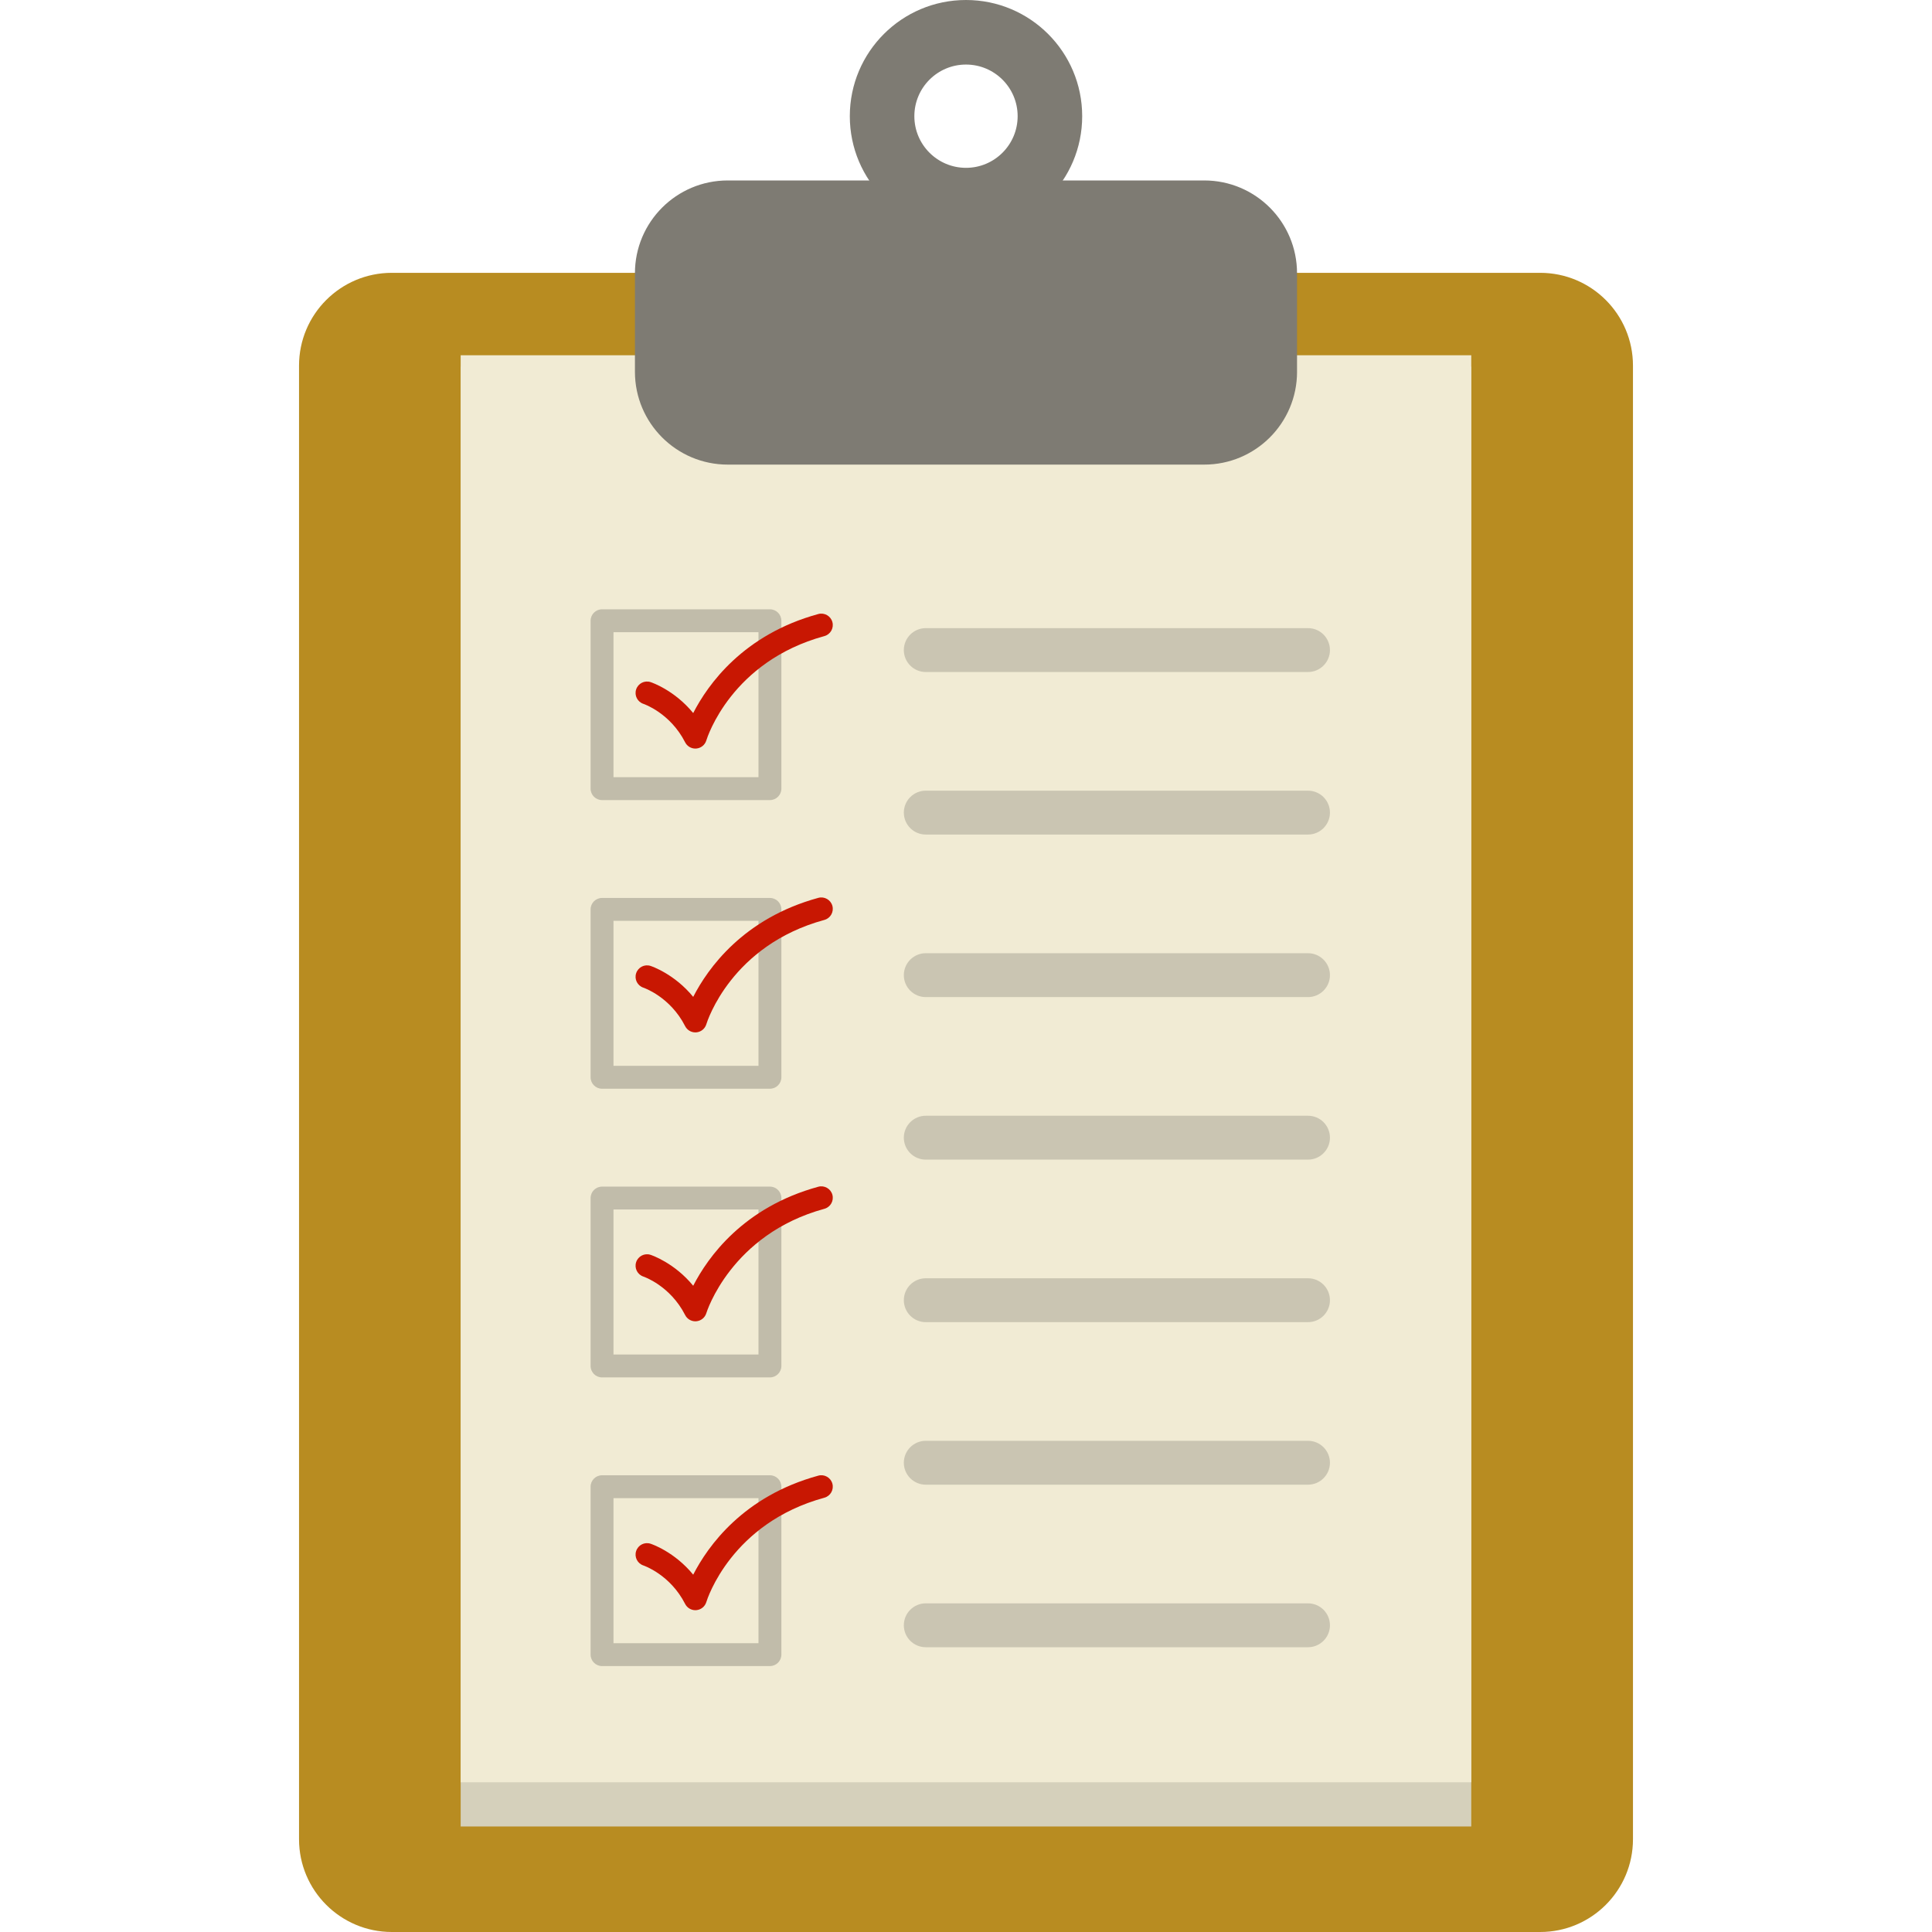
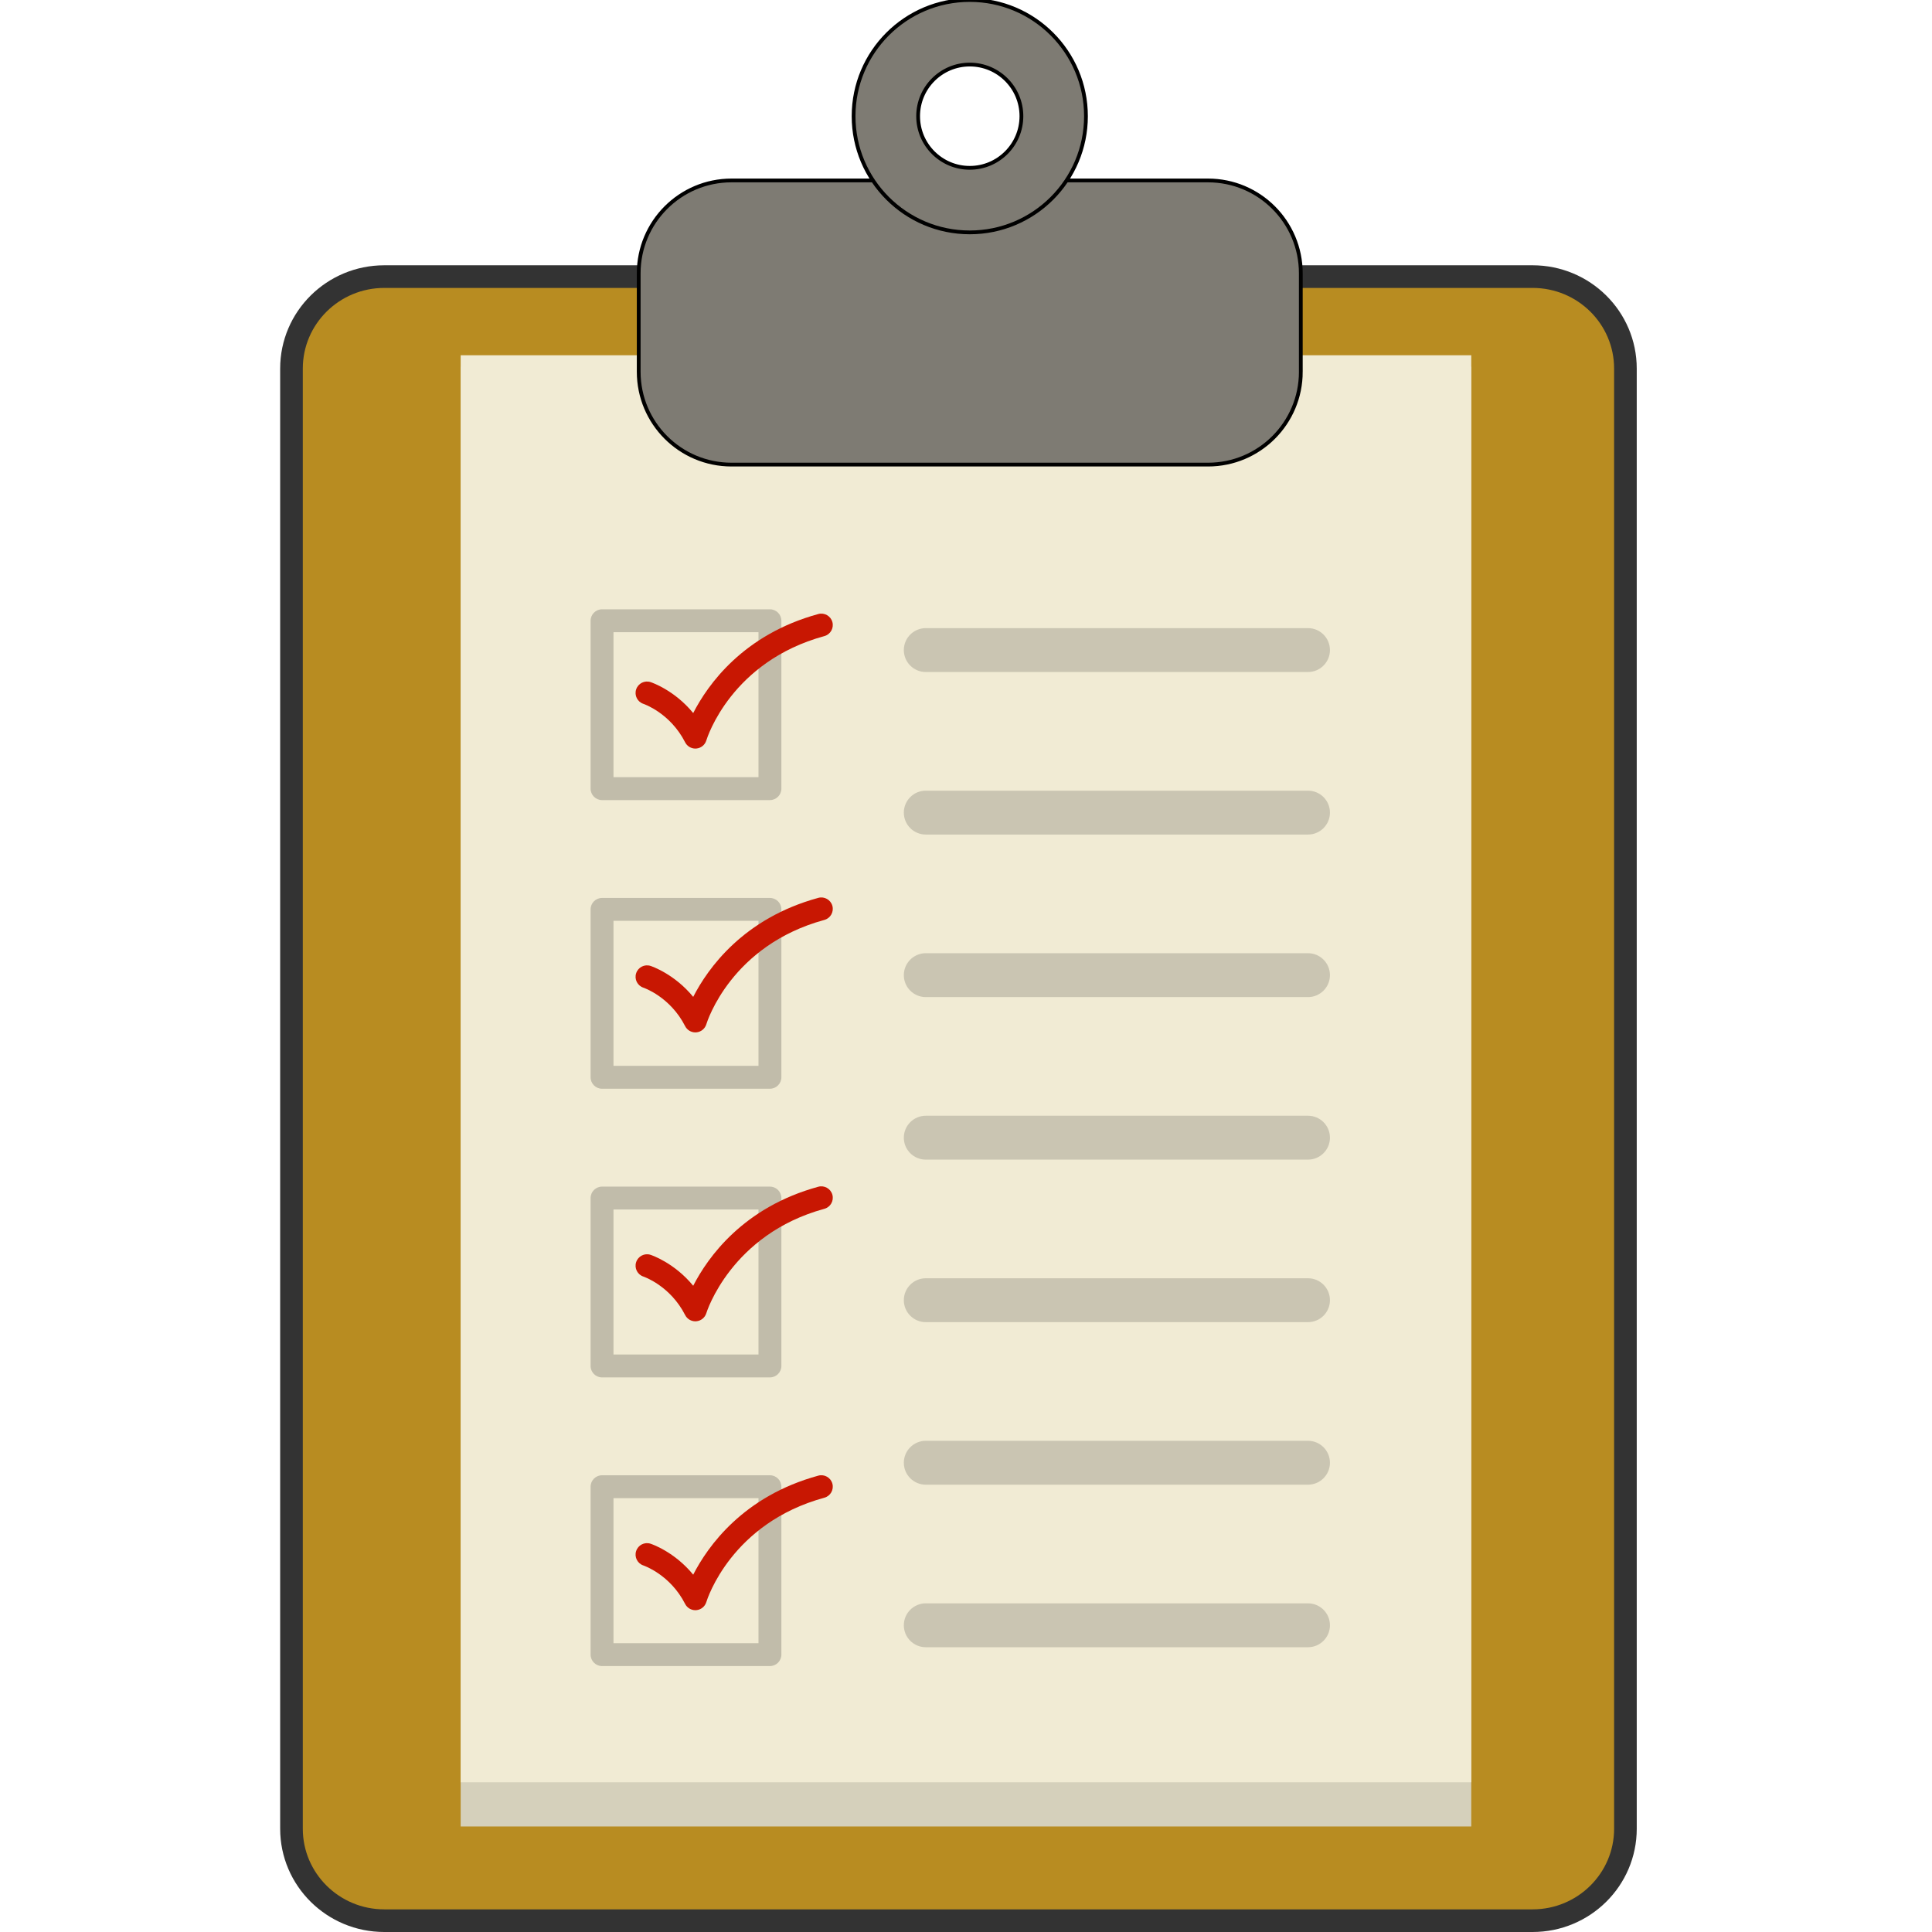
- <svg xmlns="http://www.w3.org/2000/svg" version="1.1" id="Layer_1" x="0px" y="0px" viewBox="0 0 512 512" style="enable-background:new 0 0 512 512;" xml:space="preserve">
-   <path style="fill:#B88C21;" d="M432.755,487.41c0,13.579-11.011,24.59-24.594,24.59H103.84c-13.579,0-24.594-11.011-24.594-24.59  V96.896c0-13.583,11.015-24.594,24.594-24.594H408.16c13.583,0,24.594,11.011,24.594,24.594L432.755,487.41L432.755,487.41z" />
-   <rect x="122.081" y="97.171" style="fill:#D5D0BB;" width="267.818" height="386.866" />
-   <rect x="122.081" y="94.147" style="fill:#F1EBD4;" width="267.818" height="378.172" />
+ <svg xmlns="http://www.w3.org/2000/svg" width="512" height="512">
  <g>
-     <path style="fill:#7E7B73;" d="M343.731,98.53c0,13.583-11.011,24.594-24.59,24.594H192.855c-13.579,0-24.59-11.011-24.59-24.594   V72.416c0-13.583,11.011-24.594,24.59-24.594h126.282c13.579,0,24.59,11.011,24.59,24.594V98.53H343.731z" />
-     <path style="fill:#7E7B73;" d="M255.998,0c-17.004,0-30.789,13.785-30.789,30.793c0,17.004,13.785,30.789,30.789,30.789   c17.008,0,30.793-13.785,30.793-30.789C286.791,13.785,273.006,0,255.998,0z M255.998,44.477c-7.554,0-13.684-6.126-13.684-13.684   s6.13-13.684,13.684-13.684c7.558,0,13.688,6.126,13.688,13.684C269.682,38.347,263.556,44.477,255.998,44.477z" />
-   </g>
-   <g style="opacity:0.4;">
-     <path style="opacity:0.4;enable-background:new    ;" d="M352.45,172.276c0,3.211-2.604,5.815-5.815,5.815H245.339   c-3.211,0-5.815-2.604-5.815-5.815l0,0c0-3.211,2.608-5.815,5.815-5.815h101.3C349.849,166.461,352.45,169.065,352.45,172.276   L352.45,172.276z" />
-     <path style="opacity:0.4;enable-background:new    ;" d="M352.45,215.35c0,3.211-2.604,5.815-5.815,5.815H245.339   c-3.211,0-5.815-2.604-5.815-5.815l0,0c0-3.211,2.608-5.815,5.815-5.815h101.3C349.849,209.535,352.45,212.135,352.45,215.35   L352.45,215.35z" />
-     <path style="opacity:0.4;enable-background:new    ;" d="M352.45,258.424c0,3.211-2.604,5.815-5.815,5.815H245.339   c-3.211,0-5.815-2.604-5.815-5.815l0,0c0-3.211,2.608-5.815,5.815-5.815h101.3C349.849,252.609,352.45,255.213,352.45,258.424   L352.45,258.424z" />
-     <path style="opacity:0.4;enable-background:new    ;" d="M352.45,301.498c0,3.211-2.604,5.815-5.815,5.815H245.339   c-3.211,0-5.815-2.604-5.815-5.815l0,0c0-3.211,2.608-5.815,5.815-5.815h101.3C349.849,295.683,352.45,298.284,352.45,301.498   L352.45,301.498z" />
-     <path style="opacity:0.4;enable-background:new    ;" d="M352.45,387.642c0,3.211-2.604,5.815-5.815,5.815H245.339   c-3.211,0-5.815-2.604-5.815-5.815l0,0c0-3.211,2.608-5.815,5.815-5.815h101.3C349.849,381.827,352.45,384.432,352.45,387.642   L352.45,387.642z" />
-     <path style="opacity:0.4;enable-background:new    ;" d="M352.45,430.716c0,3.211-2.604,5.815-5.815,5.815H245.339   c-3.211,0-5.815-2.604-5.815-5.815l0,0c0-3.211,2.608-5.815,5.815-5.815h101.3C349.849,424.902,352.45,427.506,352.45,430.716   L352.45,430.716z" />
-     <path style="opacity:0.4;enable-background:new    ;" d="M352.45,344.568c0,3.211-2.604,5.815-5.815,5.815H245.339   c-3.211,0-5.815-2.604-5.815-5.815l0,0c0-3.211,2.608-5.815,5.815-5.815h101.3C349.849,338.753,352.45,341.358,352.45,344.568   L352.45,344.568z" />
-   </g>
-   <g style="opacity:0.2;">
-     <path d="M204.04,212.03h-44.493c-1.674,0-3.033-1.359-3.033-3.033v-44.493c0-1.674,1.359-3.033,3.033-3.033h44.493   c1.674,0,3.033,1.359,3.033,3.033v44.493C207.073,210.672,205.714,212.03,204.04,212.03z M162.579,205.965h38.428v-38.428h-38.428   V205.965z" />
-   </g>
-   <g style="opacity:0.2;">
-     <path d="M204.04,288.526h-44.493c-1.674,0-3.033-1.359-3.033-3.033V241c0-1.674,1.359-3.033,3.033-3.033h44.493   c1.674,0,3.033,1.359,3.033,3.033v44.493C207.073,287.167,205.714,288.526,204.04,288.526z M162.579,282.46h38.428v-38.428h-38.428   V282.46z" />
-   </g>
-   <g style="opacity:0.2;">
-     <path d="M204.04,365.026h-44.493c-1.674,0-3.033-1.359-3.033-3.033v-44.493c0-1.674,1.359-3.033,3.033-3.033h44.493   c1.674,0,3.033,1.359,3.033,3.033v44.493C207.073,363.667,205.714,365.026,204.04,365.026z M162.579,358.96h38.428v-38.428h-38.428   V358.96z" />
-   </g>
-   <g style="opacity:0.2;">
-     <path d="M204.04,441.525h-44.493c-1.674,0-3.033-1.359-3.033-3.033v-44.497c0-1.674,1.359-3.033,3.033-3.033h44.493   c1.674,0,3.033,1.359,3.033,3.033v44.493C207.073,440.167,205.714,441.525,204.04,441.525z M162.579,435.46h38.428v-38.428h-38.428   V435.46z" />
+     <rect fill="none" id="canvas_background" height="402" width="582" y="-1" x="-1" />
  </g>
  <g>
-     <path style="fill:#C81702;" d="M184.274,198.379c-1.132,0-2.184-0.631-2.705-1.654c-3.967-7.804-10.979-10.17-11.048-10.194   c-1.593-0.522-2.459-2.232-1.937-3.825c0.522-1.593,2.22-2.463,3.825-1.941c0.307,0.101,6.32,2.127,11.298,8.201   c3.886-7.574,13.288-20.817,33.159-26.244c1.597-0.437,3.288,0.51,3.724,2.127c0.441,1.618-0.514,3.284-2.127,3.724   c-24.626,6.725-31.024,26.806-31.282,27.655c-0.36,1.181-1.407,2.03-2.637,2.139C184.448,198.374,184.363,198.379,184.274,198.379z   " />
-     <path style="fill:#C81702;" d="M184.274,426.717c-1.132,0-2.184-0.631-2.705-1.654c-3.967-7.804-10.979-10.17-11.048-10.194   c-1.593-0.522-2.459-2.232-1.937-3.825s2.22-2.467,3.825-1.941c0.307,0.101,6.32,2.127,11.298,8.201   c3.886-7.574,13.288-20.817,33.159-26.244c1.597-0.445,3.288,0.509,3.724,2.127c0.441,1.617-0.514,3.284-2.127,3.724   c-24.626,6.725-31.024,26.806-31.282,27.655c-0.36,1.181-1.407,2.03-2.637,2.139C184.448,426.713,184.363,426.717,184.274,426.717z   " />
-     <path style="fill:#C81702;" d="M184.274,350.161c-1.132,0-2.184-0.635-2.705-1.658c-3.967-7.804-10.979-10.17-11.044-10.194   c-1.597-0.518-2.463-2.232-1.941-3.825s2.24-2.467,3.821-1.941c0.311,0.101,6.32,2.127,11.302,8.197   c3.886-7.57,13.288-20.817,33.159-26.244c1.597-0.437,3.288,0.51,3.724,2.127c0.441,1.618-0.51,3.284-2.127,3.724   c-24.76,6.765-31.222,27.441-31.278,27.647c-0.356,1.185-1.403,2.038-2.632,2.151C184.456,350.157,184.367,350.161,184.274,350.161   z" />
-     <path style="fill:#C81702;" d="M184.274,273.596c-1.132,0-2.184-0.631-2.705-1.654c-3.967-7.804-10.979-10.17-11.048-10.194   c-1.593-0.522-2.459-2.232-1.937-3.825s2.22-2.467,3.825-1.941c0.307,0.101,6.32,2.127,11.298,8.201   c3.886-7.574,13.288-20.817,33.159-26.244c1.597-0.441,3.288,0.51,3.724,2.127c0.441,1.618-0.514,3.284-2.127,3.724   c-24.626,6.725-31.024,26.806-31.282,27.655c-0.36,1.181-1.407,2.03-2.637,2.139C184.448,273.592,184.363,273.596,184.274,273.596z   " />
+     <path stroke-width="6" stroke="#333333" id="svg_1" fill="#B88C21" d="m430.755,484.634c0,13.456 -11.011,24.366 -24.594,24.366l-304.321,0c-13.579,0 -24.594,-10.911 -24.594,-24.366l0,-386.961c0,-13.459 11.015,-24.37 24.594,-24.37l304.32,0c13.583,0 24.594,10.911 24.594,24.37l0.001,386.961l0,0z" />
+     <rect id="svg_2" fill="#D5D0BB" height="386.866" width="267.818" y="97.171" x="122.081" />
+     <rect id="svg_3" fill="#F1EBD4" height="378.172" width="267.818" y="94.147" x="122.081" />
+     <g id="svg_4">
+       <path stroke="#000000" id="svg_5" fill="#7E7B73" d="m344.731,98.53c0,13.583 -11.011,24.594 -24.59,24.594l-126.286,0c-13.579,0 -24.59,-11.011 -24.59,-24.594l0,-26.114c0,-13.583 11.011,-24.594 24.59,-24.594l126.282,0c13.579,0 24.59,11.011 24.59,24.594l0,26.114l0.004,0z" />
+       <path stroke="#000000" id="svg_6" fill="#7E7B73" d="m256.998,0c-17.004,0 -30.789,13.785 -30.789,30.793c0,17.004 13.785,30.789 30.789,30.789c17.008,0 30.793,-13.785 30.793,-30.789c0,-17.008 -13.785,-30.793 -30.793,-30.793zm0,44.477c-7.554,0 -13.684,-6.126 -13.684,-13.684s6.13,-13.684 13.684,-13.684c7.558,0 13.688,6.126 13.688,13.684c-0.004,7.554 -6.13,13.684 -13.688,13.684z" />
+     </g>
+     <g id="svg_7" opacity="0.4">
+       <path id="svg_8" opacity="0.4" d="m352.45,172.276c0,3.211 -2.604,5.815 -5.815,5.815l-101.296,0c-3.211,0 -5.815,-2.604 -5.815,-5.815l0,0c0,-3.211 2.608,-5.815 5.815,-5.815l101.3,0c3.21,0 5.811,2.604 5.811,5.815l0,0z" />
+       <path id="svg_9" opacity="0.4" d="m352.45,215.35c0,3.211 -2.604,5.815 -5.815,5.815l-101.296,0c-3.211,0 -5.815,-2.604 -5.815,-5.815l0,0c0,-3.211 2.608,-5.815 5.815,-5.815l101.3,0c3.21,0 5.811,2.6 5.811,5.815l0,0z" />
+       <path id="svg_10" opacity="0.4" d="m352.45,258.424c0,3.211 -2.604,5.815 -5.815,5.815l-101.296,0c-3.211,0 -5.815,-2.604 -5.815,-5.815l0,0c0,-3.211 2.608,-5.815 5.815,-5.815l101.3,0c3.21,-0 5.811,2.604 5.811,5.815l0,0z" />
+       <path id="svg_11" opacity="0.4" d="m352.45,301.498c0,3.211 -2.604,5.815 -5.815,5.815l-101.296,0c-3.211,0 -5.815,-2.604 -5.815,-5.815l0,0c0,-3.211 2.608,-5.815 5.815,-5.815l101.3,0c3.21,0 5.811,2.601 5.811,5.815l0,0z" />
+       <path id="svg_12" opacity="0.4" d="m352.45,387.642c0,3.211 -2.604,5.815 -5.815,5.815l-101.296,0c-3.211,0 -5.815,-2.604 -5.815,-5.815l0,0c0,-3.211 2.608,-5.815 5.815,-5.815l101.3,0c3.21,0 5.811,2.605 5.811,5.815l0,0z" />
+       <path id="svg_13" opacity="0.4" d="m352.45,430.716c0,3.211 -2.604,5.815 -5.815,5.815l-101.296,0c-3.211,0 -5.815,-2.604 -5.815,-5.815l0,0c0,-3.211 2.608,-5.815 5.815,-5.815l101.3,0c3.21,0.001 5.811,2.605 5.811,5.815l0,0z" />
+       <path id="svg_14" opacity="0.4" d="m352.45,344.568c0,3.211 -2.604,5.815 -5.815,5.815l-101.296,0c-3.211,0 -5.815,-2.604 -5.815,-5.815l0,0c0,-3.211 2.608,-5.815 5.815,-5.815l101.3,0c3.21,0 5.811,2.605 5.811,5.815l0,0z" />
+     </g>
+     <g id="svg_15" opacity="0.2">
+       <path id="svg_16" d="m204.04,212.03l-44.493,0c-1.674,0 -3.033,-1.359 -3.033,-3.033l0,-44.493c0,-1.674 1.359,-3.033 3.033,-3.033l44.493,0c1.674,0 3.033,1.359 3.033,3.033l0,44.493c0,1.675 -1.359,3.033 -3.033,3.033zm-41.461,-6.065l38.428,0l0,-38.428l-38.428,0l0,38.428z" />
+     </g>
+     <g id="svg_17" opacity="0.2">
+       <path id="svg_18" d="m204.04,288.526l-44.493,0c-1.674,0 -3.033,-1.359 -3.033,-3.033l0,-44.493c0,-1.674 1.359,-3.033 3.033,-3.033l44.493,0c1.674,0 3.033,1.359 3.033,3.033l0,44.493c0,1.674 -1.359,3.033 -3.033,3.033zm-41.461,-6.066l38.428,0l0,-38.428l-38.428,0l0,38.428z" />
+     </g>
+     <g id="svg_19" opacity="0.2">
+       <path id="svg_20" d="m204.04,365.026l-44.493,0c-1.674,0 -3.033,-1.359 -3.033,-3.033l0,-44.493c0,-1.674 1.359,-3.033 3.033,-3.033l44.493,0c1.674,0 3.033,1.359 3.033,3.033l0,44.493c0,1.674 -1.359,3.033 -3.033,3.033zm-41.461,-6.066l38.428,0l0,-38.428l-38.428,0l0,38.428z" />
+     </g>
+     <g id="svg_21" opacity="0.2">
+       <path id="svg_22" d="m204.04,441.525l-44.493,0c-1.674,0 -3.033,-1.359 -3.033,-3.033l0,-44.497c0,-1.674 1.359,-3.033 3.033,-3.033l44.493,0c1.674,0 3.033,1.359 3.033,3.033l0,44.493c0,1.679 -1.359,3.037 -3.033,3.037zm-41.461,-6.065l38.428,0l0,-38.428l-38.428,0l0,38.428z" />
+     </g>
+     <g id="svg_23">
+       <path id="svg_24" fill="#C81702" d="m184.274,198.379c-1.132,0 -2.184,-0.631 -2.705,-1.654c-3.967,-7.804 -10.979,-10.17 -11.048,-10.194c-1.593,-0.522 -2.459,-2.232 -1.937,-3.825c0.522,-1.593 2.22,-2.463 3.825,-1.941c0.307,0.101 6.32,2.127 11.298,8.201c3.886,-7.574 13.288,-20.817 33.159,-26.244c1.597,-0.437 3.288,0.51 3.724,2.127c0.441,1.618 -0.514,3.284 -2.127,3.724c-24.626,6.725 -31.024,26.806 -31.282,27.655c-0.36,1.181 -1.407,2.03 -2.637,2.139c-0.096,0.007 -0.181,0.012 -0.27,0.012z" />
+       <path id="svg_25" fill="#C81702" d="m184.274,426.717c-1.132,0 -2.184,-0.631 -2.705,-1.654c-3.967,-7.804 -10.979,-10.17 -11.048,-10.194c-1.593,-0.522 -2.459,-2.232 -1.937,-3.825s2.22,-2.467 3.825,-1.941c0.307,0.101 6.32,2.127 11.298,8.201c3.886,-7.574 13.288,-20.817 33.159,-26.244c1.597,-0.445 3.288,0.509 3.724,2.127c0.441,1.617 -0.514,3.284 -2.127,3.724c-24.626,6.725 -31.024,26.806 -31.282,27.655c-0.36,1.181 -1.407,2.03 -2.637,2.139c-0.096,0.008 -0.181,0.012 -0.27,0.012z" />
+       <path id="svg_26" fill="#C81702" d="m184.274,350.161c-1.132,0 -2.184,-0.635 -2.705,-1.658c-3.967,-7.804 -10.979,-10.17 -11.044,-10.194c-1.597,-0.518 -2.463,-2.232 -1.941,-3.825s2.24,-2.467 3.821,-1.941c0.311,0.101 6.32,2.127 11.302,8.197c3.886,-7.57 13.288,-20.817 33.159,-26.244c1.597,-0.437 3.288,0.51 3.724,2.127c0.441,1.618 -0.51,3.284 -2.127,3.724c-24.76,6.765 -31.222,27.441 -31.278,27.647c-0.356,1.185 -1.403,2.038 -2.632,2.151c-0.097,0.012 -0.186,0.016 -0.279,0.016z" />
+       <path id="svg_27" fill="#C81702" d="m184.274,273.596c-1.132,0 -2.184,-0.631 -2.705,-1.654c-3.967,-7.804 -10.979,-10.17 -11.048,-10.194c-1.593,-0.522 -2.459,-2.232 -1.937,-3.825s2.22,-2.467 3.825,-1.941c0.307,0.101 6.32,2.127 11.298,8.201c3.886,-7.574 13.288,-20.817 33.159,-26.244c1.597,-0.441 3.288,0.51 3.724,2.127c0.441,1.618 -0.514,3.284 -2.127,3.724c-24.626,6.725 -31.024,26.806 -31.282,27.655c-0.36,1.181 -1.407,2.03 -2.637,2.139c-0.096,0.008 -0.181,0.012 -0.27,0.012z" />
+     </g>
+     <g id="svg_28" />
+     <g id="svg_29" />
+     <g id="svg_30" />
+     <g id="svg_31" />
+     <g id="svg_32" />
+     <g id="svg_33" />
+     <g id="svg_34" />
+     <g id="svg_35" />
+     <g id="svg_36" />
+     <g id="svg_37" />
+     <g id="svg_38" />
+     <g id="svg_39" />
+     <g id="svg_40" />
+     <g id="svg_41" />
+     <g id="svg_42" />
  </g>
-   <g>
- </g>
-   <g>
- </g>
-   <g>
- </g>
-   <g>
- </g>
-   <g>
- </g>
-   <g>
- </g>
-   <g>
- </g>
-   <g>
- </g>
-   <g>
- </g>
-   <g>
- </g>
-   <g>
- </g>
-   <g>
- </g>
-   <g>
- </g>
-   <g>
- </g>
-   <g>
- </g>
</svg>
